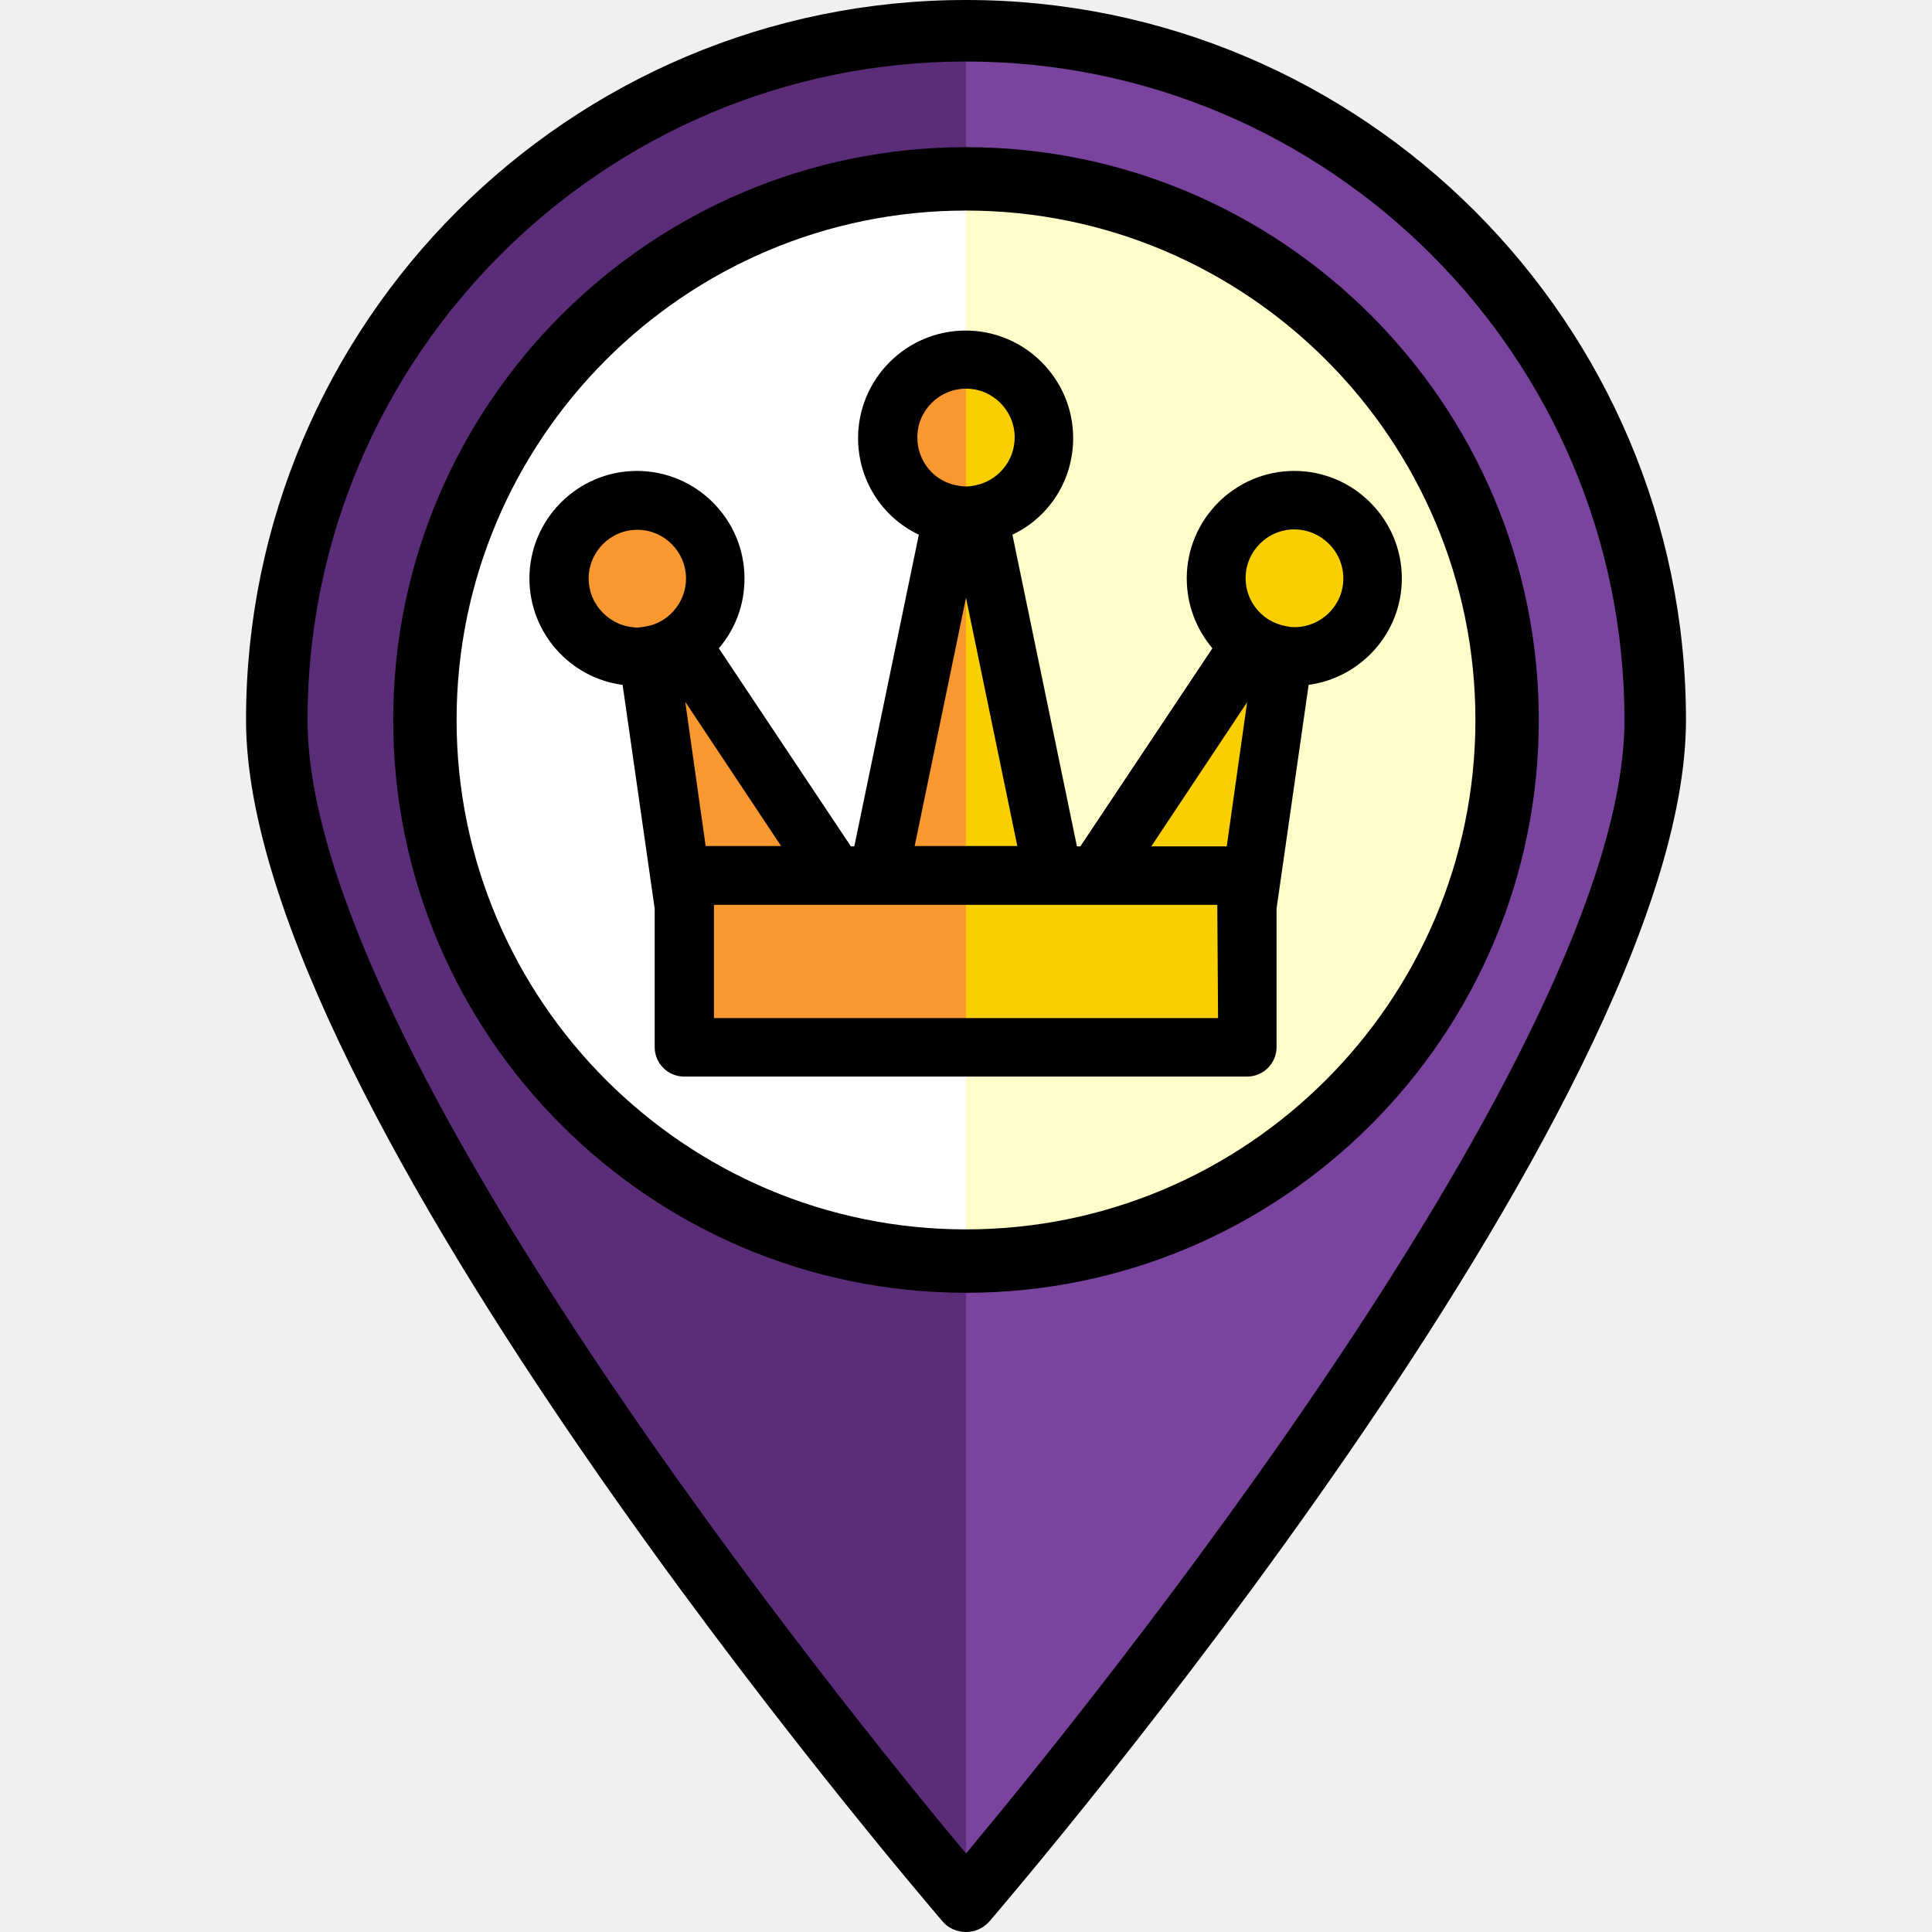
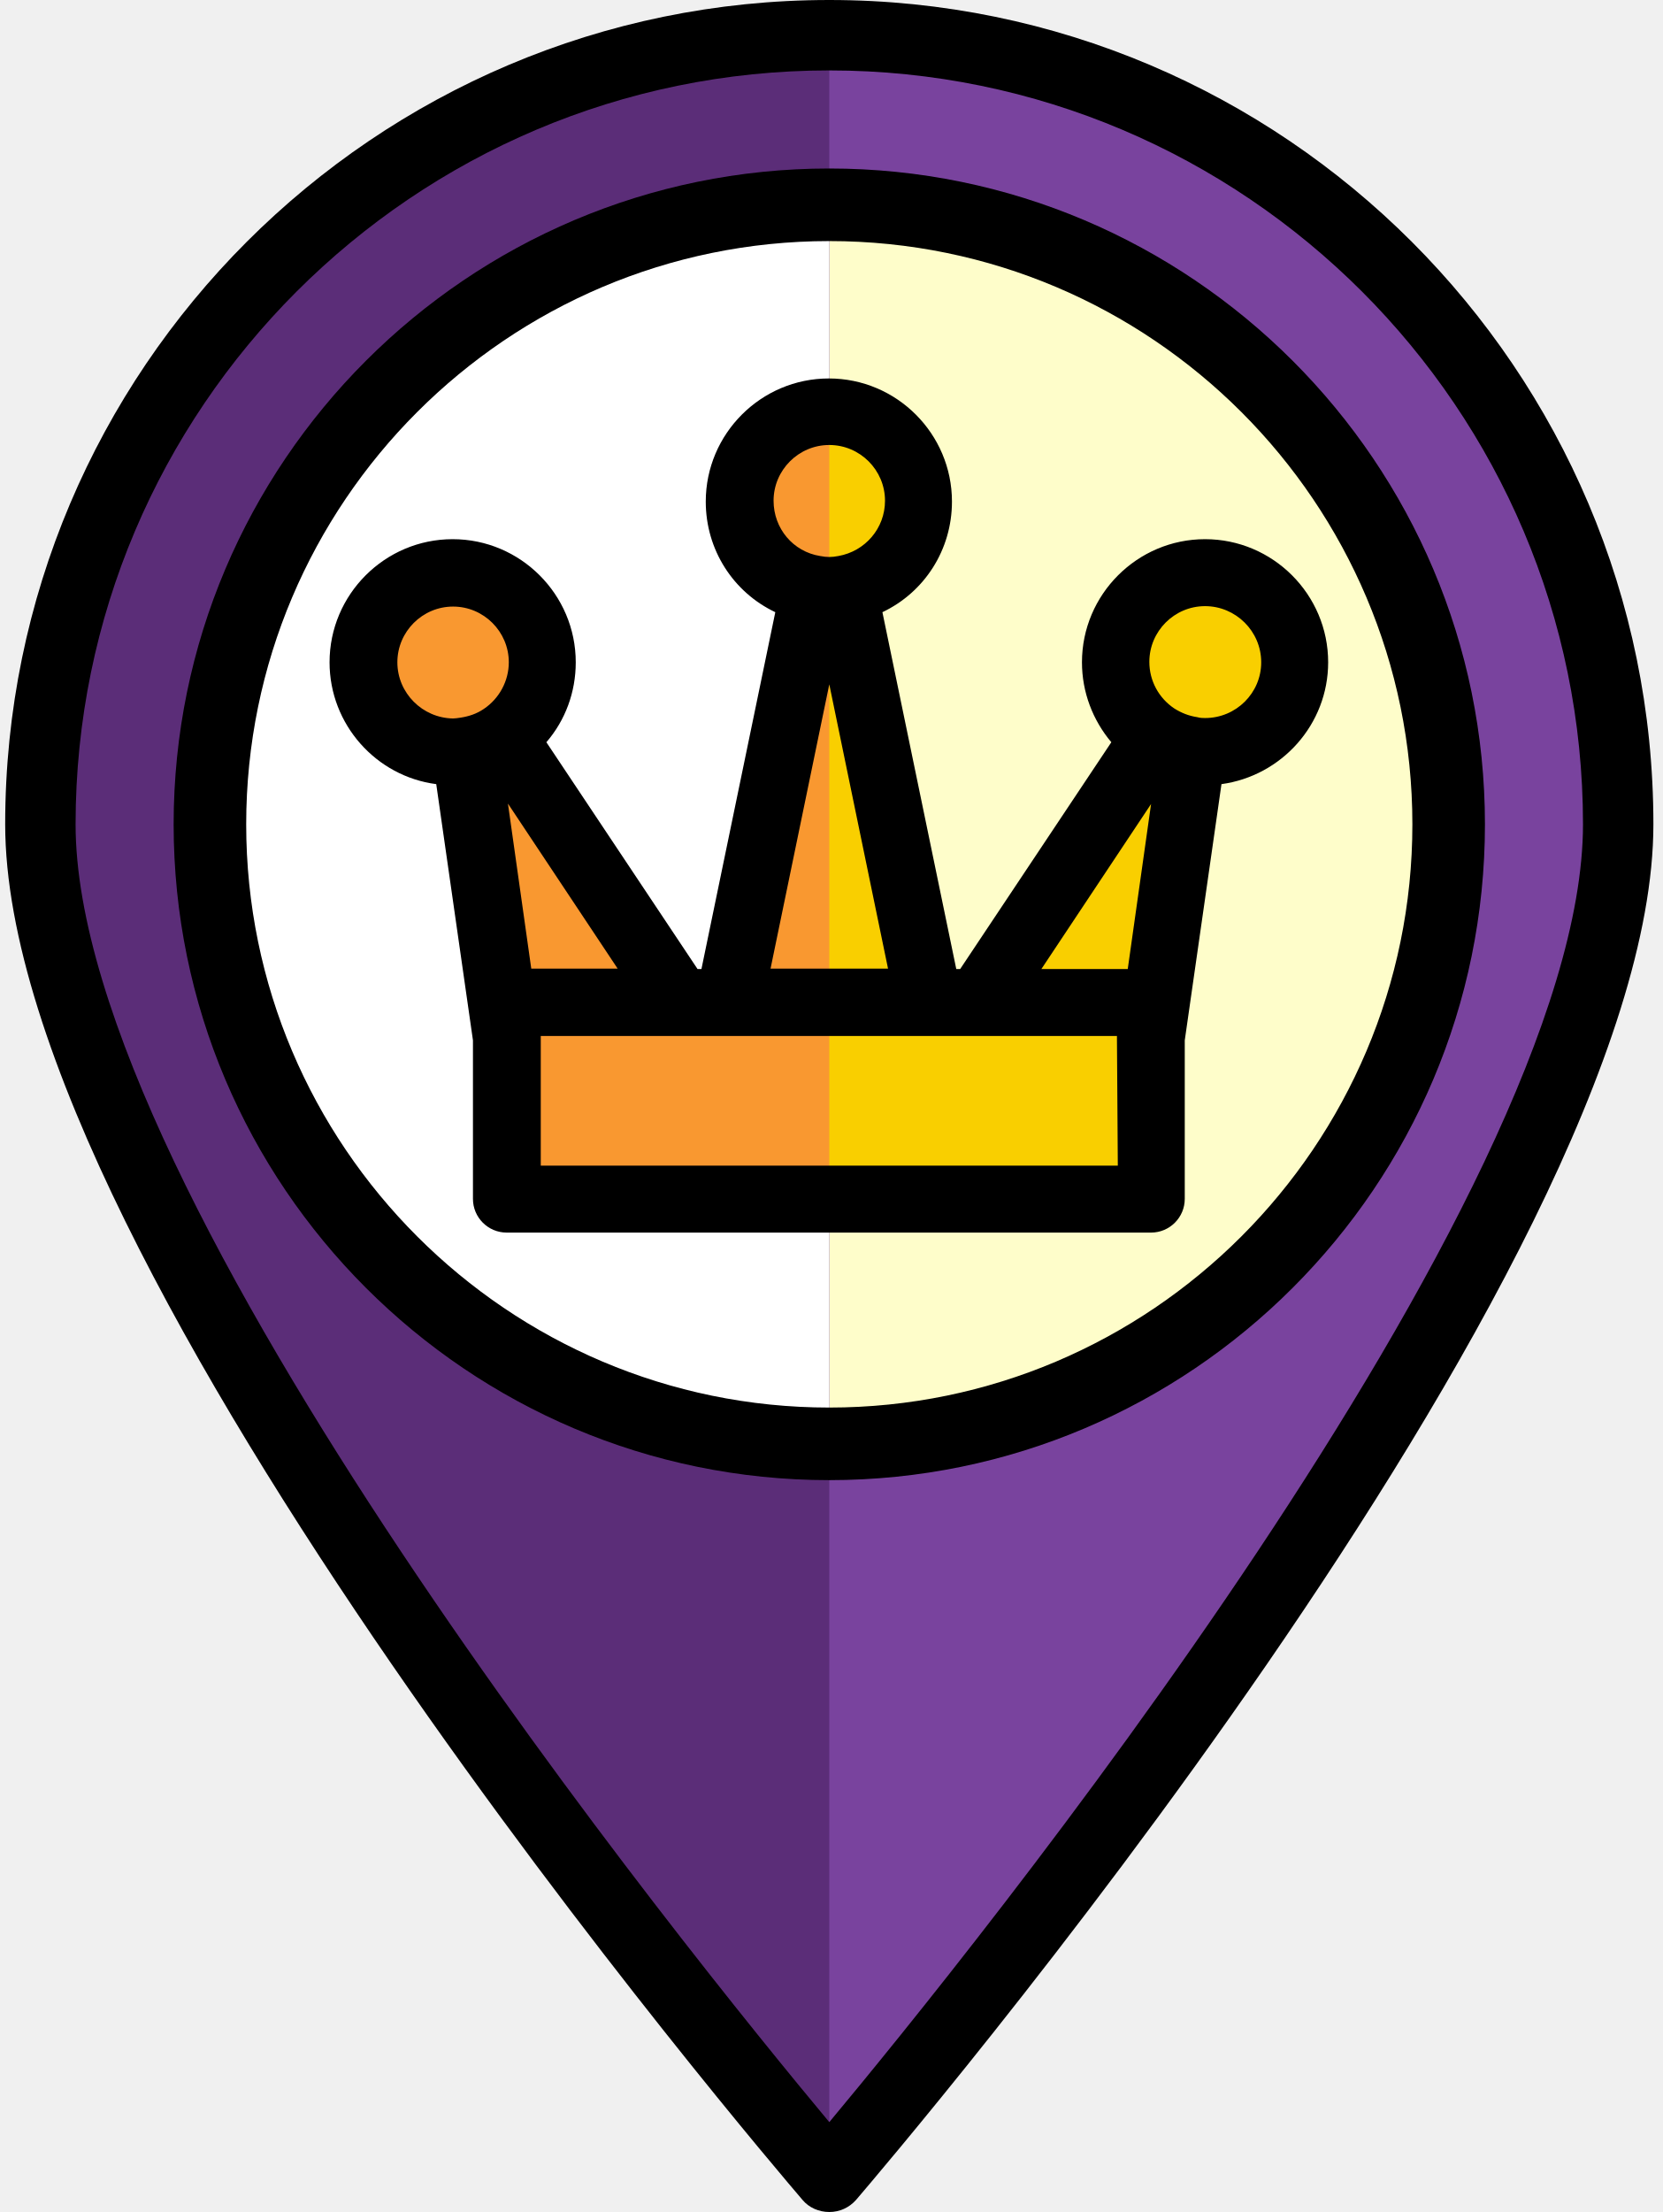
- <svg xmlns="http://www.w3.org/2000/svg" version="1.1" id="Layer_1" x="0px" y="0px" viewBox="-343 45 512 512" style="enable-background:new -343 45 512 512;" xml:space="preserve">
+ <svg xmlns="http://www.w3.org/2000/svg" version="1.1" id="Layer_1" x="0px" y="0px" viewBox="-279 45 385 512" style="enable-background:new -343 45 512 512;" xml:space="preserve">
  <style type="text/css">
	.st0{fill:#79439E;}
	.st1{fill:#FEFDCA;}
	.st2{fill:#5B2D78;}
	.st3{fill:#FFFFFF;}
	.st4{fill:#F9CF00;}
	.st5{fill:#F99830;}
</style>
  <path class="st0" d="M-269.6,235.8c0-100.9,81.8-182.6,182.6-182.6S95.6,134.9,95.6,235.8S-87,548.8-87,548.8  S-269.6,336.6-269.6,235.8z" />
  <circle class="st1" cx="-87" cy="235.8" r="139.1" />
  <path class="st2" d="M-269.6,235.8C-269.6,336.6-87,548.8-87,548.8V53.2C-187.9,53.2-269.6,134.9-269.6,235.8z" />
  <path class="st3" d="M-226.1,235.8c0,76.8,62.3,139.1,139.1,139.1V96.6C-163.8,96.6-226.1,158.9-226.1,235.8z" />
  <g>
    <g>
      <polygon class="st4" points="4.3,196.6 -8.7,288 -56.6,288   " />
      <circle class="st4" cx="4.3" cy="196.6" r="21.7" />
    </g>
  </g>
  <polygon class="st5" points="-178.3,196.6 -165.3,288 -117.4,288 " />
  <circle class="st5" cx="-178.3" cy="196.6" r="21.7" />
  <polygon class="st4" points="-87,161.9 -60.9,288 -113.1,288 " />
  <polygon class="st5" points="-87,161.9 -87,288 -113.1,288 " />
  <circle class="st4" cx="-87" cy="157.5" r="21.7" />
  <path class="st5" d="M-108.7,157.5c0,12,9.7,21.7,21.7,21.7v-43.5C-99,135.8-108.7,145.5-108.7,157.5z" />
  <rect x="-165.3" y="279.3" class="st4" width="156.5" height="47.8" />
  <rect x="-165.3" y="279.3" class="st5" width="78.3" height="47.8" />
  <path d="M28.5,198.3c0-15.7-12.8-28.5-28.5-28.5s-28.5,12.8-28.5,28.5c0,6.9,2.5,13.4,6.8,18.5l-35,52.5h-0.9l-17.1-82.6  c9.7-4.6,16.1-14.4,16.1-25.6c0-15.7-12.8-28.5-28.5-28.5s-28.5,12.8-28.5,28.5c0,11.2,6.4,21,16.1,25.6l-17.1,82.6h-0.9l-35-52.5  c4.4-5.1,6.8-11.6,6.8-18.5c0-15.7-12.8-28.5-28.5-28.5s-28.5,12.8-28.5,28.5c0,14.4,10.8,26.4,24.7,28.2l8.5,59.3v36.7  c0,4.3,3.5,7.8,7.8,7.8h149.2c4.3,0,7.8-3.5,7.8-7.8v-36.7l8.5-59.3C17.7,224.6,28.5,212.7,28.5,198.3z M-156,269.2l-5.4-38.2  l25.4,38.2H-156z M-12.5,231.1l-5.4,38.2h-20L-12.5,231.1z M-73.4,269.2h-27.2l13.6-65.8L-73.4,269.2z M-87,148  c7.1,0,12.9,5.8,12.9,12.9c0,6.4-4.6,11.7-10.8,12.8l0,0c-1.6,0.3-2.6,0.3-4.2,0c0,0,0,0,0,0c-6.3-1-10.8-6.4-10.8-12.8  C-99.9,153.8-94.1,148-87,148z M-187,198.3c0-7.1,5.8-12.9,12.9-12.9c7.1,0,12.9,5.8,12.9,12.9c0,4.3-2.2,8.4-5.8,10.8c0,0,0,0,0,0  c-1.6,1.1-3.4,1.7-5.3,2c0,0,0,0,0,0c0,0,0,0,0,0s0,0,0,0c-0.7,0.1-1.3,0.2-1.8,0.2C-181.2,211.2-187,205.4-187,198.3z M-20.2,314.8  h-133.6v-29.5v-0.5h32.3c0,0,0,0,0,0s0,0,0,0h11.3c0,0,0,0,0,0c0,0,0,0,0,0h46.2c0,0,0,0,0,0c0,0,0,0,0,0h11.3c0,0,0,0,0,0  c0,0,0,0,0,0h32.3v0.5L-20.2,314.8L-20.2,314.8z M0,211.2c-0.5,0-1.1,0-1.8-0.2c0,0,0,0,0,0c0,0,0,0,0,0c0,0,0,0,0,0  c-2-0.3-3.7-1-5.3-2c0,0,0,0,0,0c-3.6-2.4-5.8-6.4-5.8-10.8c0-7.1,5.8-12.9,12.9-12.9S13,191.1,13,198.3C13,205.4,7.2,211.2,0,211.2  z" />
  <path d="M-87,45c-105.2,0-190.8,85.6-190.8,190.8c0,102.7,177.1,309.6,184.6,318.4c1.5,1.8,3.8,2.8,6.2,2.8s4.6-1,6.2-2.8  c7.5-8.8,184.6-215.7,184.6-318.4C103.8,130.6,18.2,45-87,45z M-87,536.2c-31.7-38-174.5-214-174.5-300.4  c0-96.2,78.3-174.5,174.5-174.5S87.5,139.6,87.5,235.8C87.5,322.2-55.3,498.2-87,536.2z" />
  <path d="M-87,84c-83.7,0-151.8,68.1-151.8,151.8S-170.7,387.6-87,387.6S64.8,319.5,64.8,235.8S-3.3,84-87,84z M-87,370.8  c-74.4,0-135-60.6-135-135s60.5-135,135-135s135,60.6,135,135S-12.6,370.8-87,370.8z" />
</svg>
